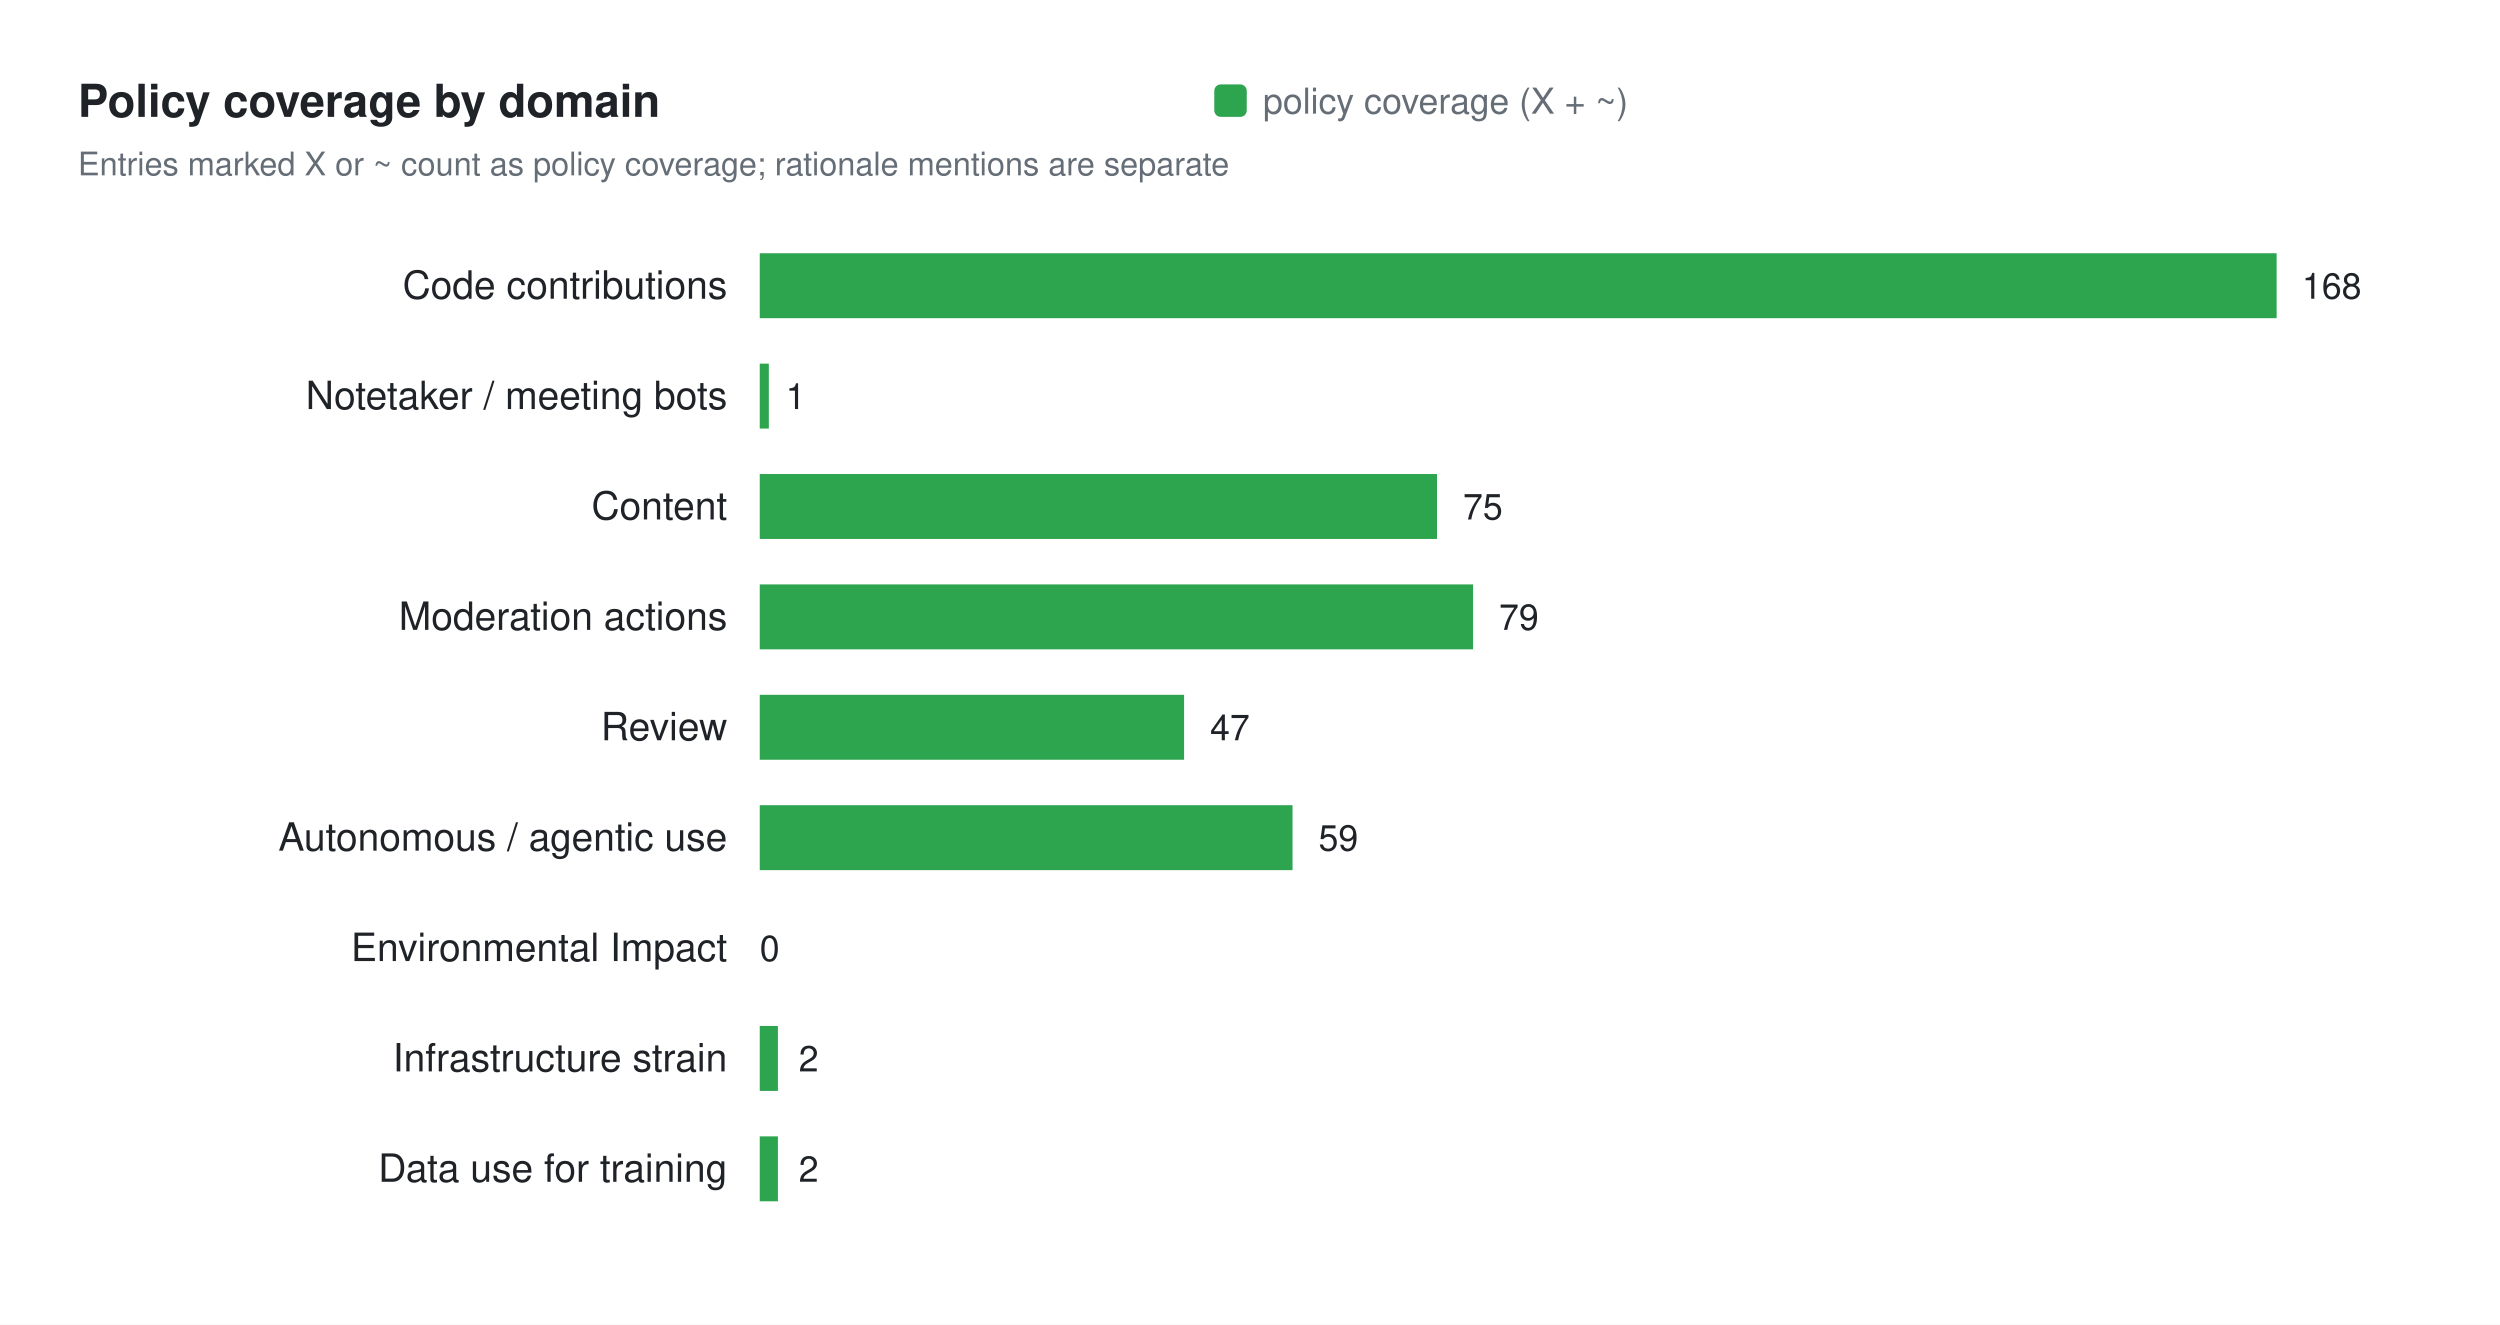
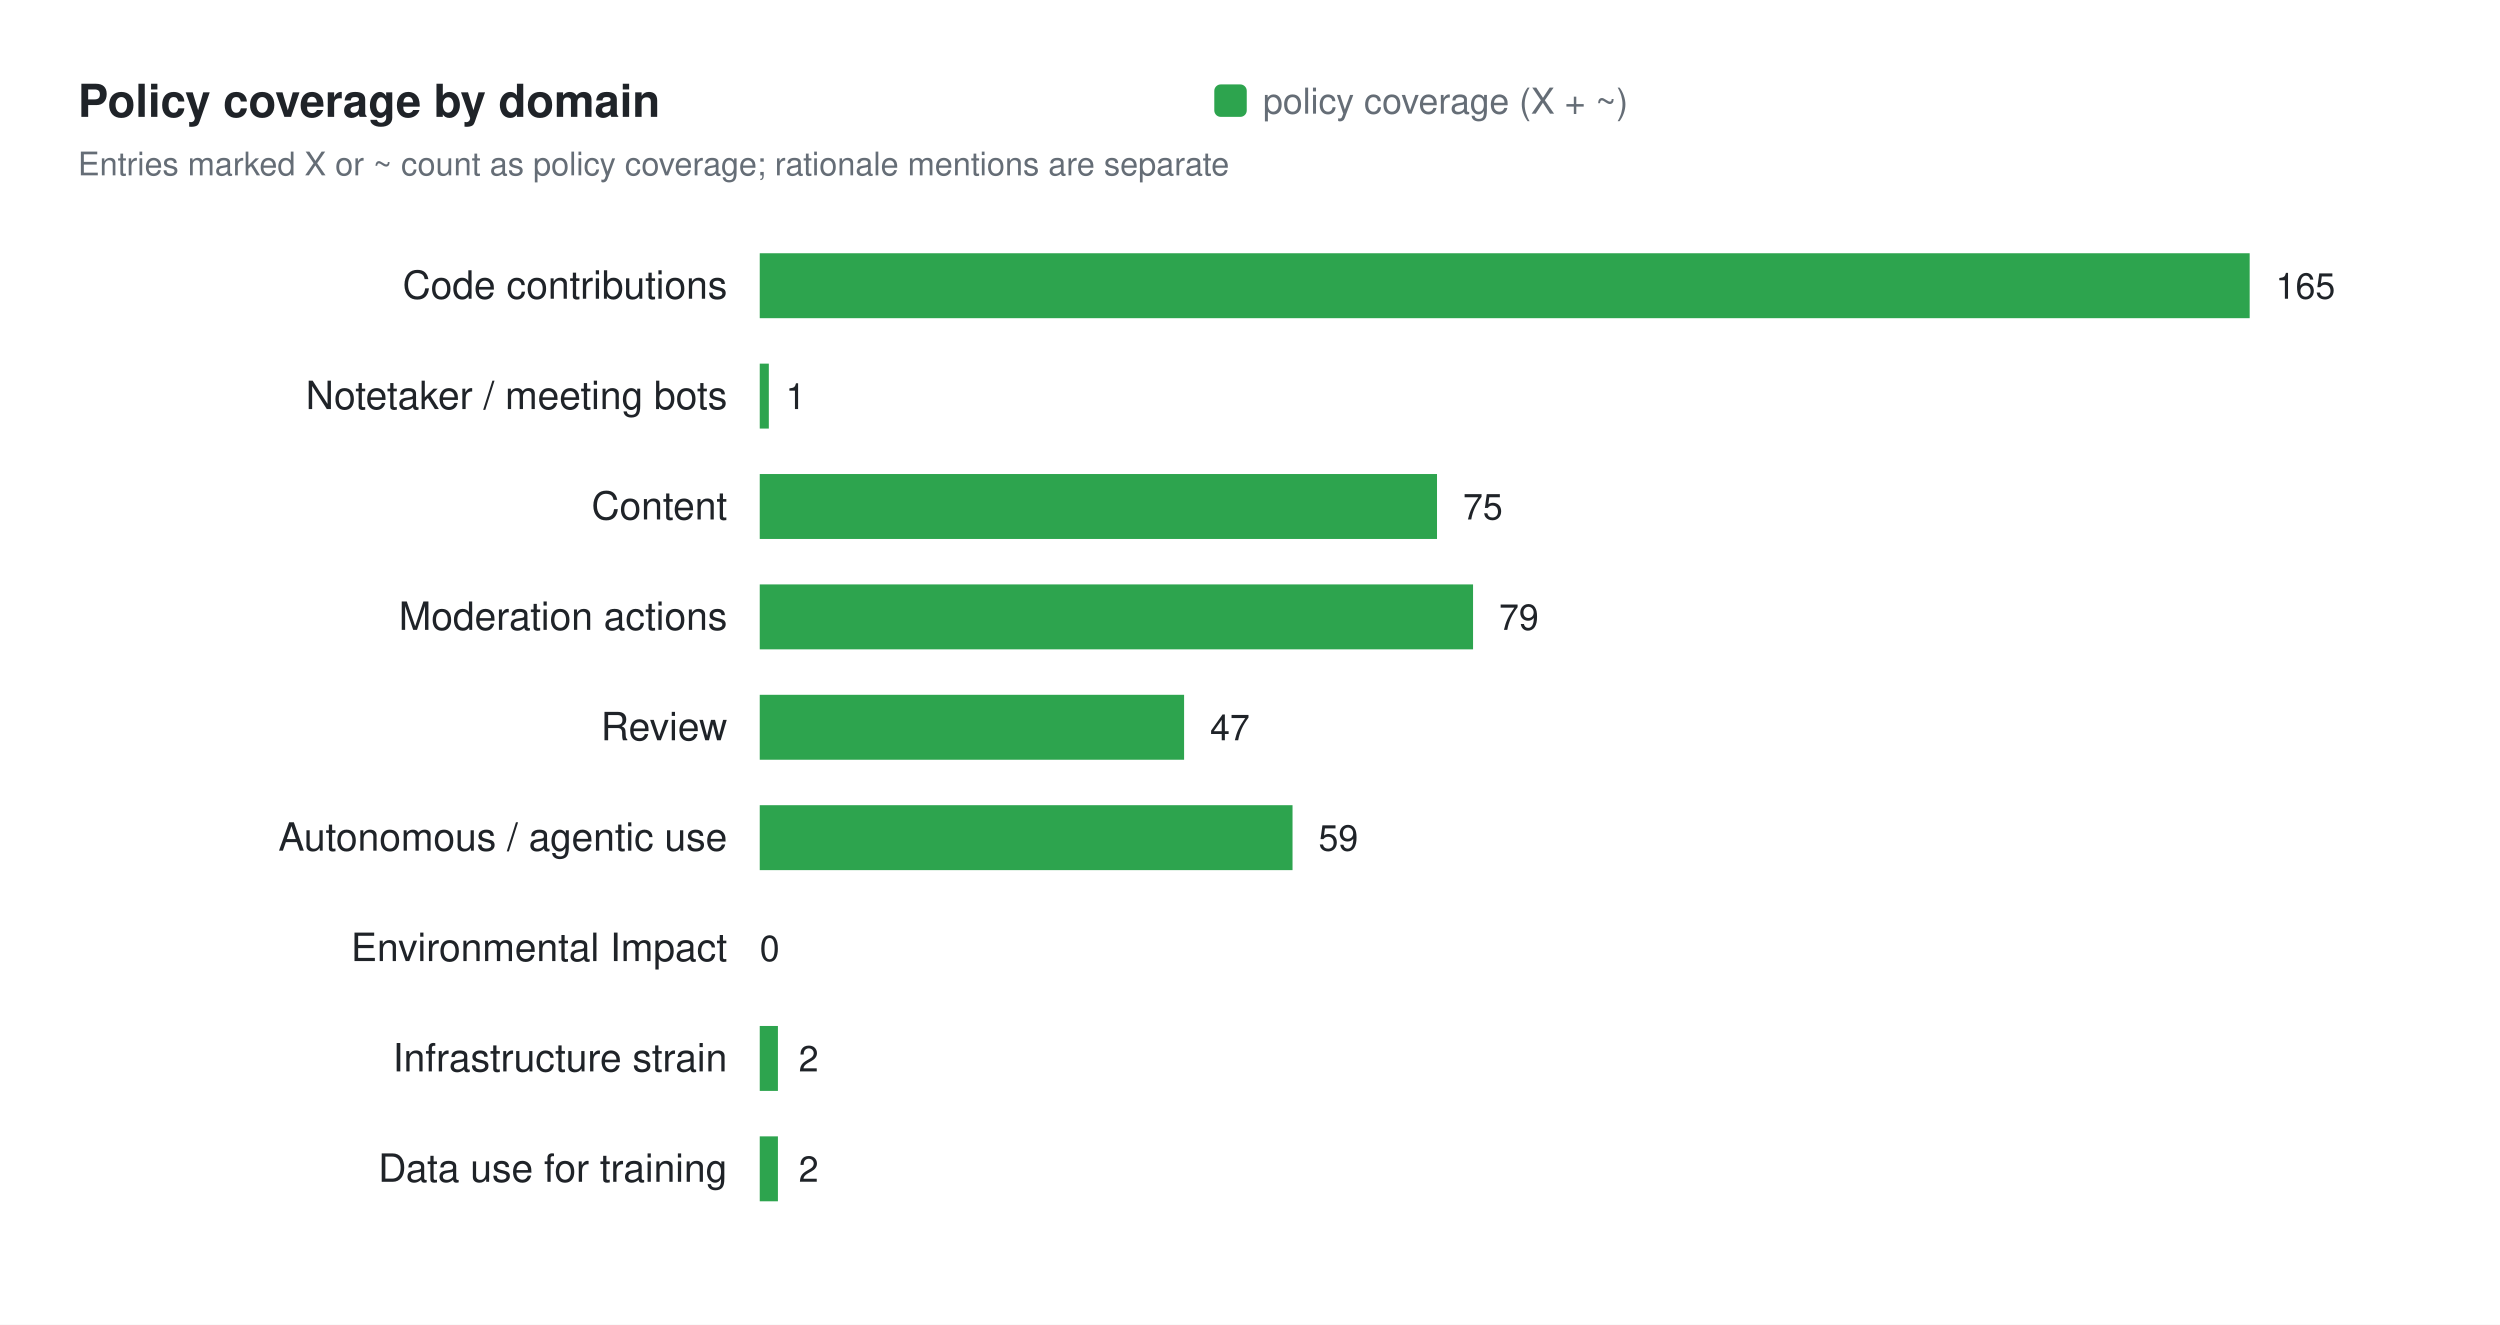
<svg xmlns="http://www.w3.org/2000/svg" width="770" height="408" viewBox="0 0 770 408" font-family="-apple-system,BlinkMacSystemFont,Segoe UI,Helvetica,Arial,sans-serif">
  <rect width="770" height="408" fill="#ffffff" />
  <text x="24" y="36" font-size="14" font-weight="600" fill="#1f2328">Policy coverage by domain</text>
  <text x="24" y="54" font-size="10" fill="#656d76">Entries marked X or ~ count as policy coverage; rationale mentions are separate</text>
  <rect x="374" y="26" width="10" height="10" rx="2" fill="#2da44e" />
  <text x="389" y="35" font-size="11" fill="#656d76">policy coverage (X + ~)</text>
  <text x="224" y="92" font-size="12" fill="#1f2328" text-anchor="end">Code contributions</text>
-   <rect x="234.0" y="78" width="467.2" height="20" fill="#2da44e" />
-   <text x="709" y="92" font-size="11" fill="#1f2328">168</text>
+   <rect x="234.0" y="78" width="458.9" height="20" fill="#2da44e" />
+   <text x="700.9" y="92" font-size="11" fill="#1f2328">165</text>
  <text x="224" y="126" font-size="12" fill="#1f2328" text-anchor="end">Notetaker / meeting bots</text>
  <rect x="234.0" y="112" width="2.8" height="20" fill="#2da44e" />
  <text x="242" y="126" font-size="11" fill="#1f2328">1</text>
  <text x="224" y="160" font-size="12" fill="#1f2328" text-anchor="end">Content</text>
  <rect x="234.0" y="146" width="208.6" height="20" fill="#2da44e" />
  <text x="450.6" y="160" font-size="11" fill="#1f2328">75</text>
  <text x="224" y="194" font-size="12" fill="#1f2328" text-anchor="end">Moderation actions</text>
  <rect x="234.0" y="180" width="219.7" height="20" fill="#2da44e" />
  <text x="461.7" y="194" font-size="11" fill="#1f2328">79</text>
  <text x="224" y="228" font-size="12" fill="#1f2328" text-anchor="end">Review</text>
  <rect x="234.0" y="214" width="130.7" height="20" fill="#2da44e" />
  <text x="372.7" y="228" font-size="11" fill="#1f2328">47</text>
  <text x="224" y="262" font-size="12" fill="#1f2328" text-anchor="end">Autonomous / agentic use</text>
  <rect x="234.0" y="248" width="164.1" height="20" fill="#2da44e" />
  <text x="406.1" y="262" font-size="11" fill="#1f2328">59</text>
  <text x="224" y="296" font-size="12" fill="#1f2328" text-anchor="end">Environmental Impact</text>
  <text x="234" y="296" font-size="11" fill="#1f2328">0</text>
  <text x="224" y="330" font-size="12" fill="#1f2328" text-anchor="end">Infrastructure strain</text>
  <rect x="234.0" y="316" width="5.6" height="20" fill="#2da44e" />
  <text x="246" y="330" font-size="11" fill="#1f2328">2</text>
  <text x="224" y="364" font-size="12" fill="#1f2328" text-anchor="end">Data use for training</text>
  <rect x="234.0" y="350" width="5.6" height="20" fill="#2da44e" />
  <text x="246" y="364" font-size="11" fill="#1f2328">2</text>
</svg>
